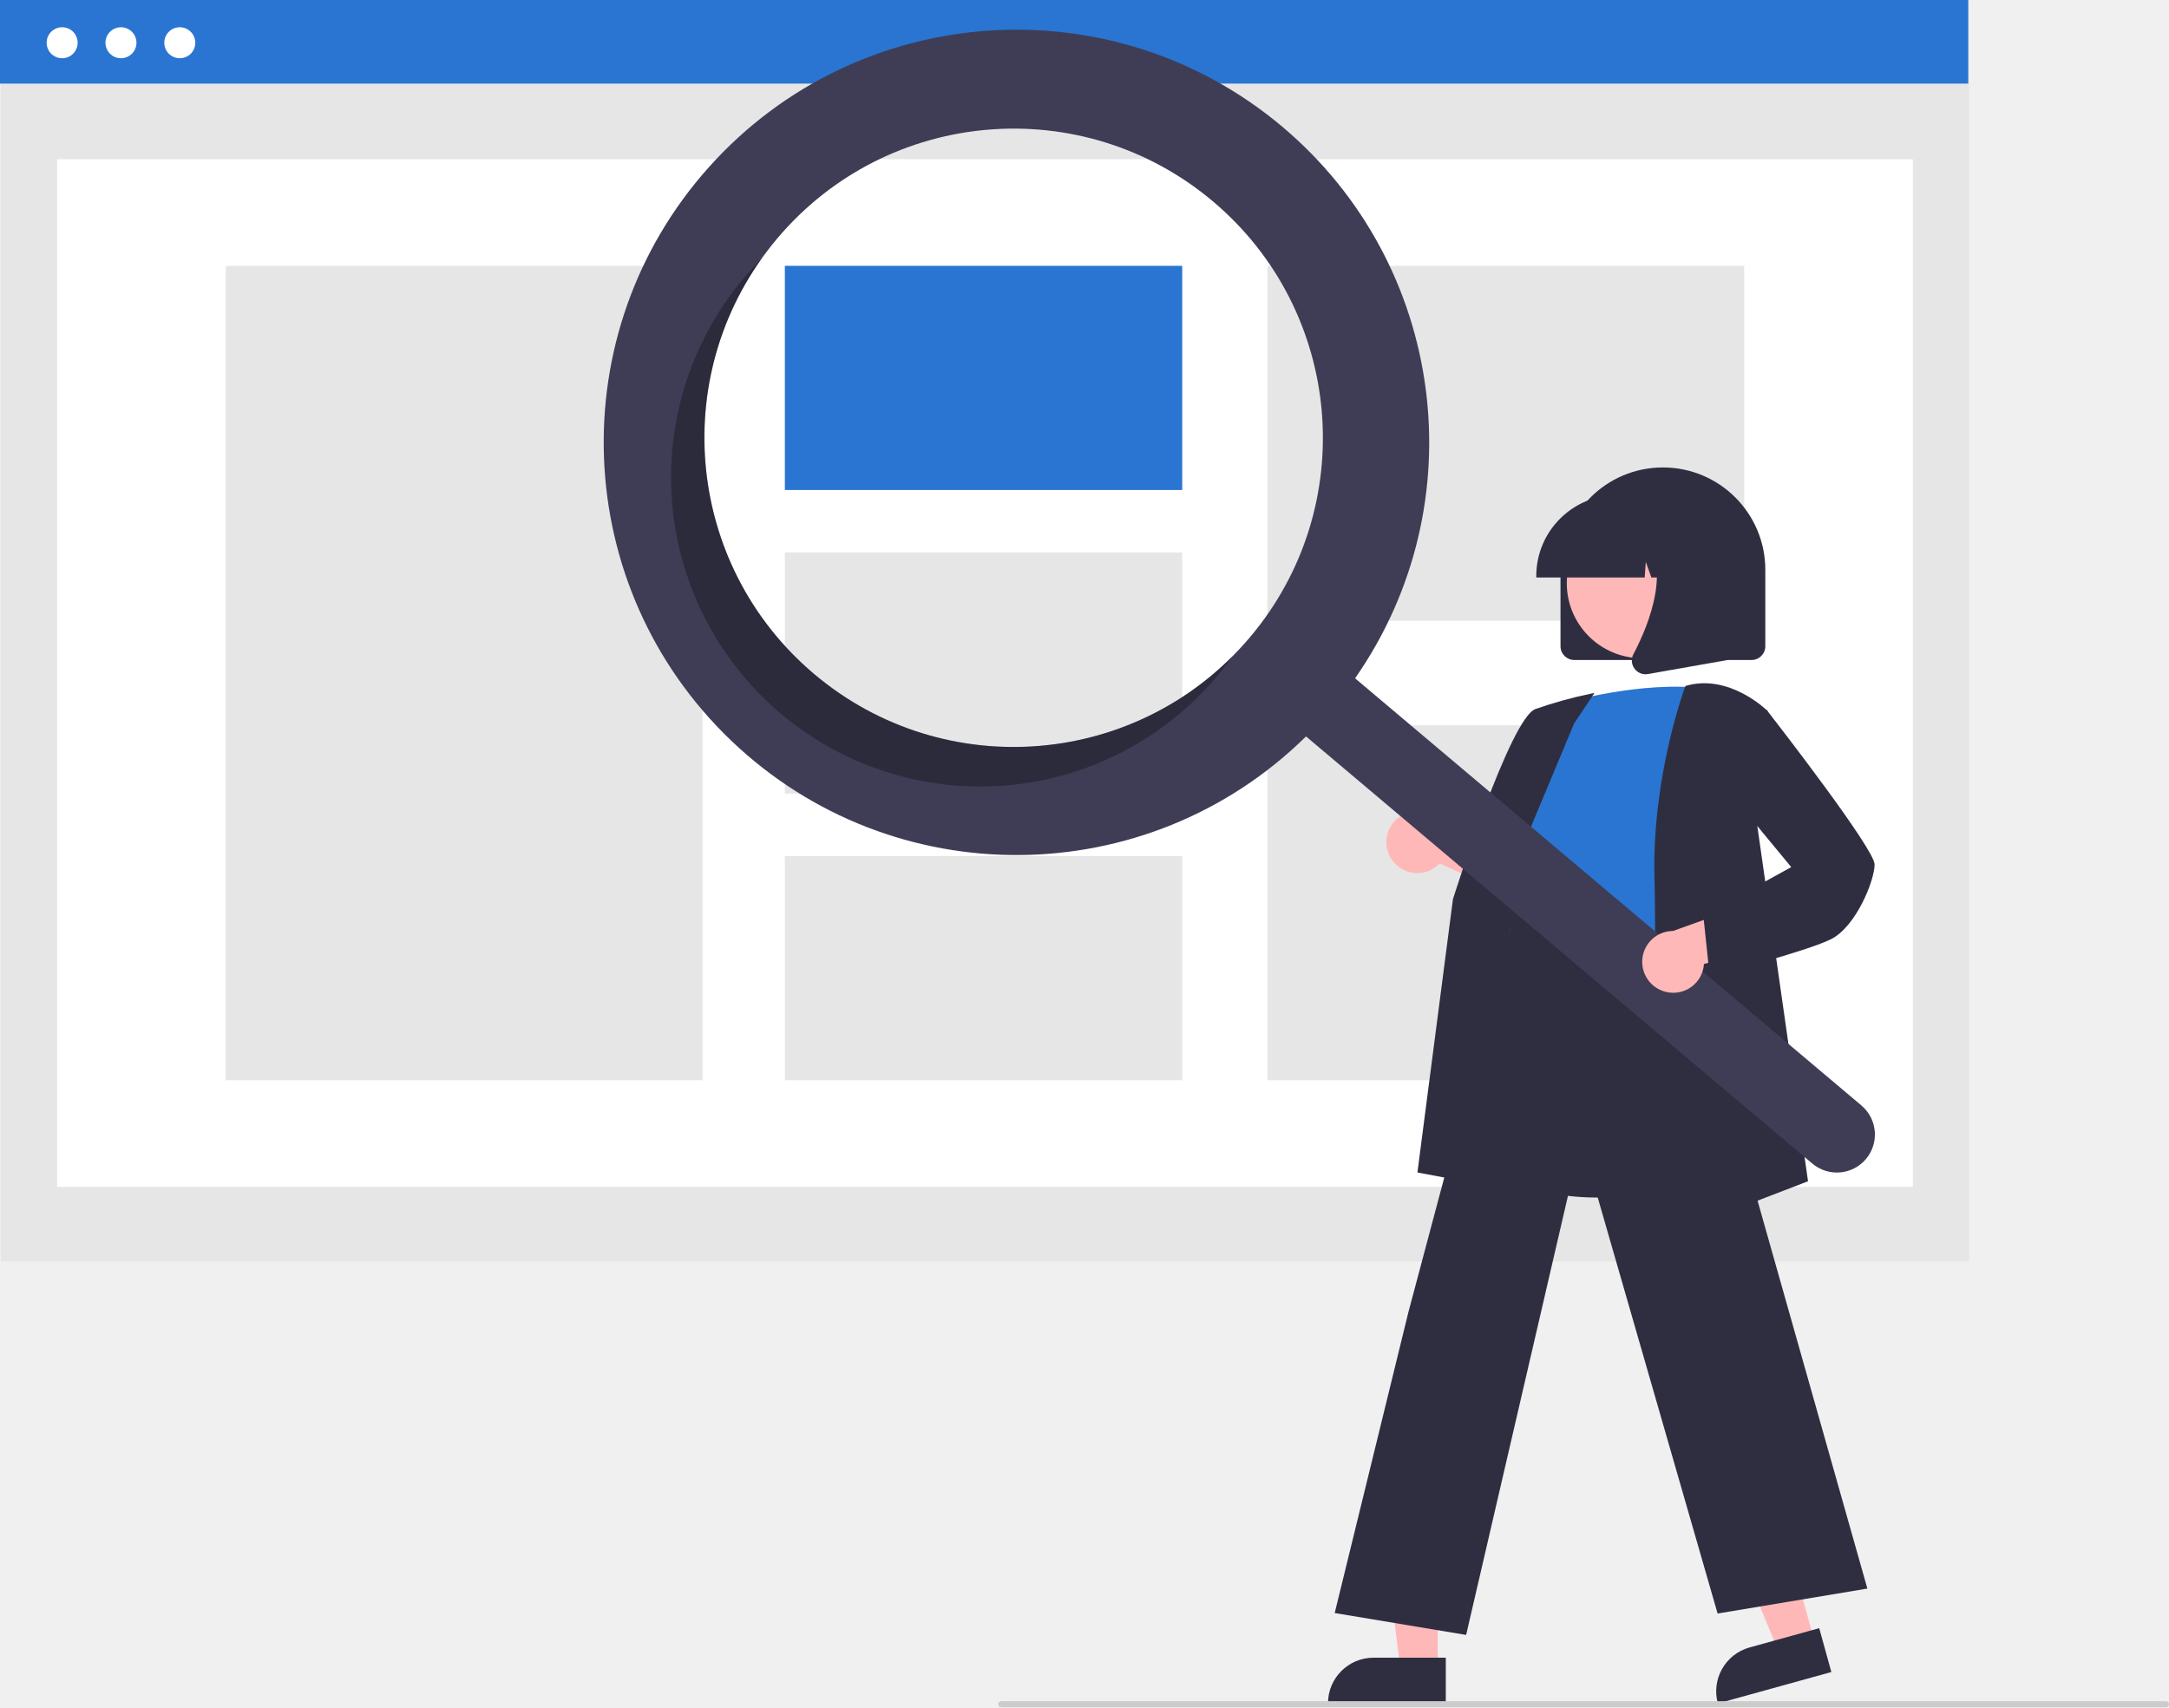
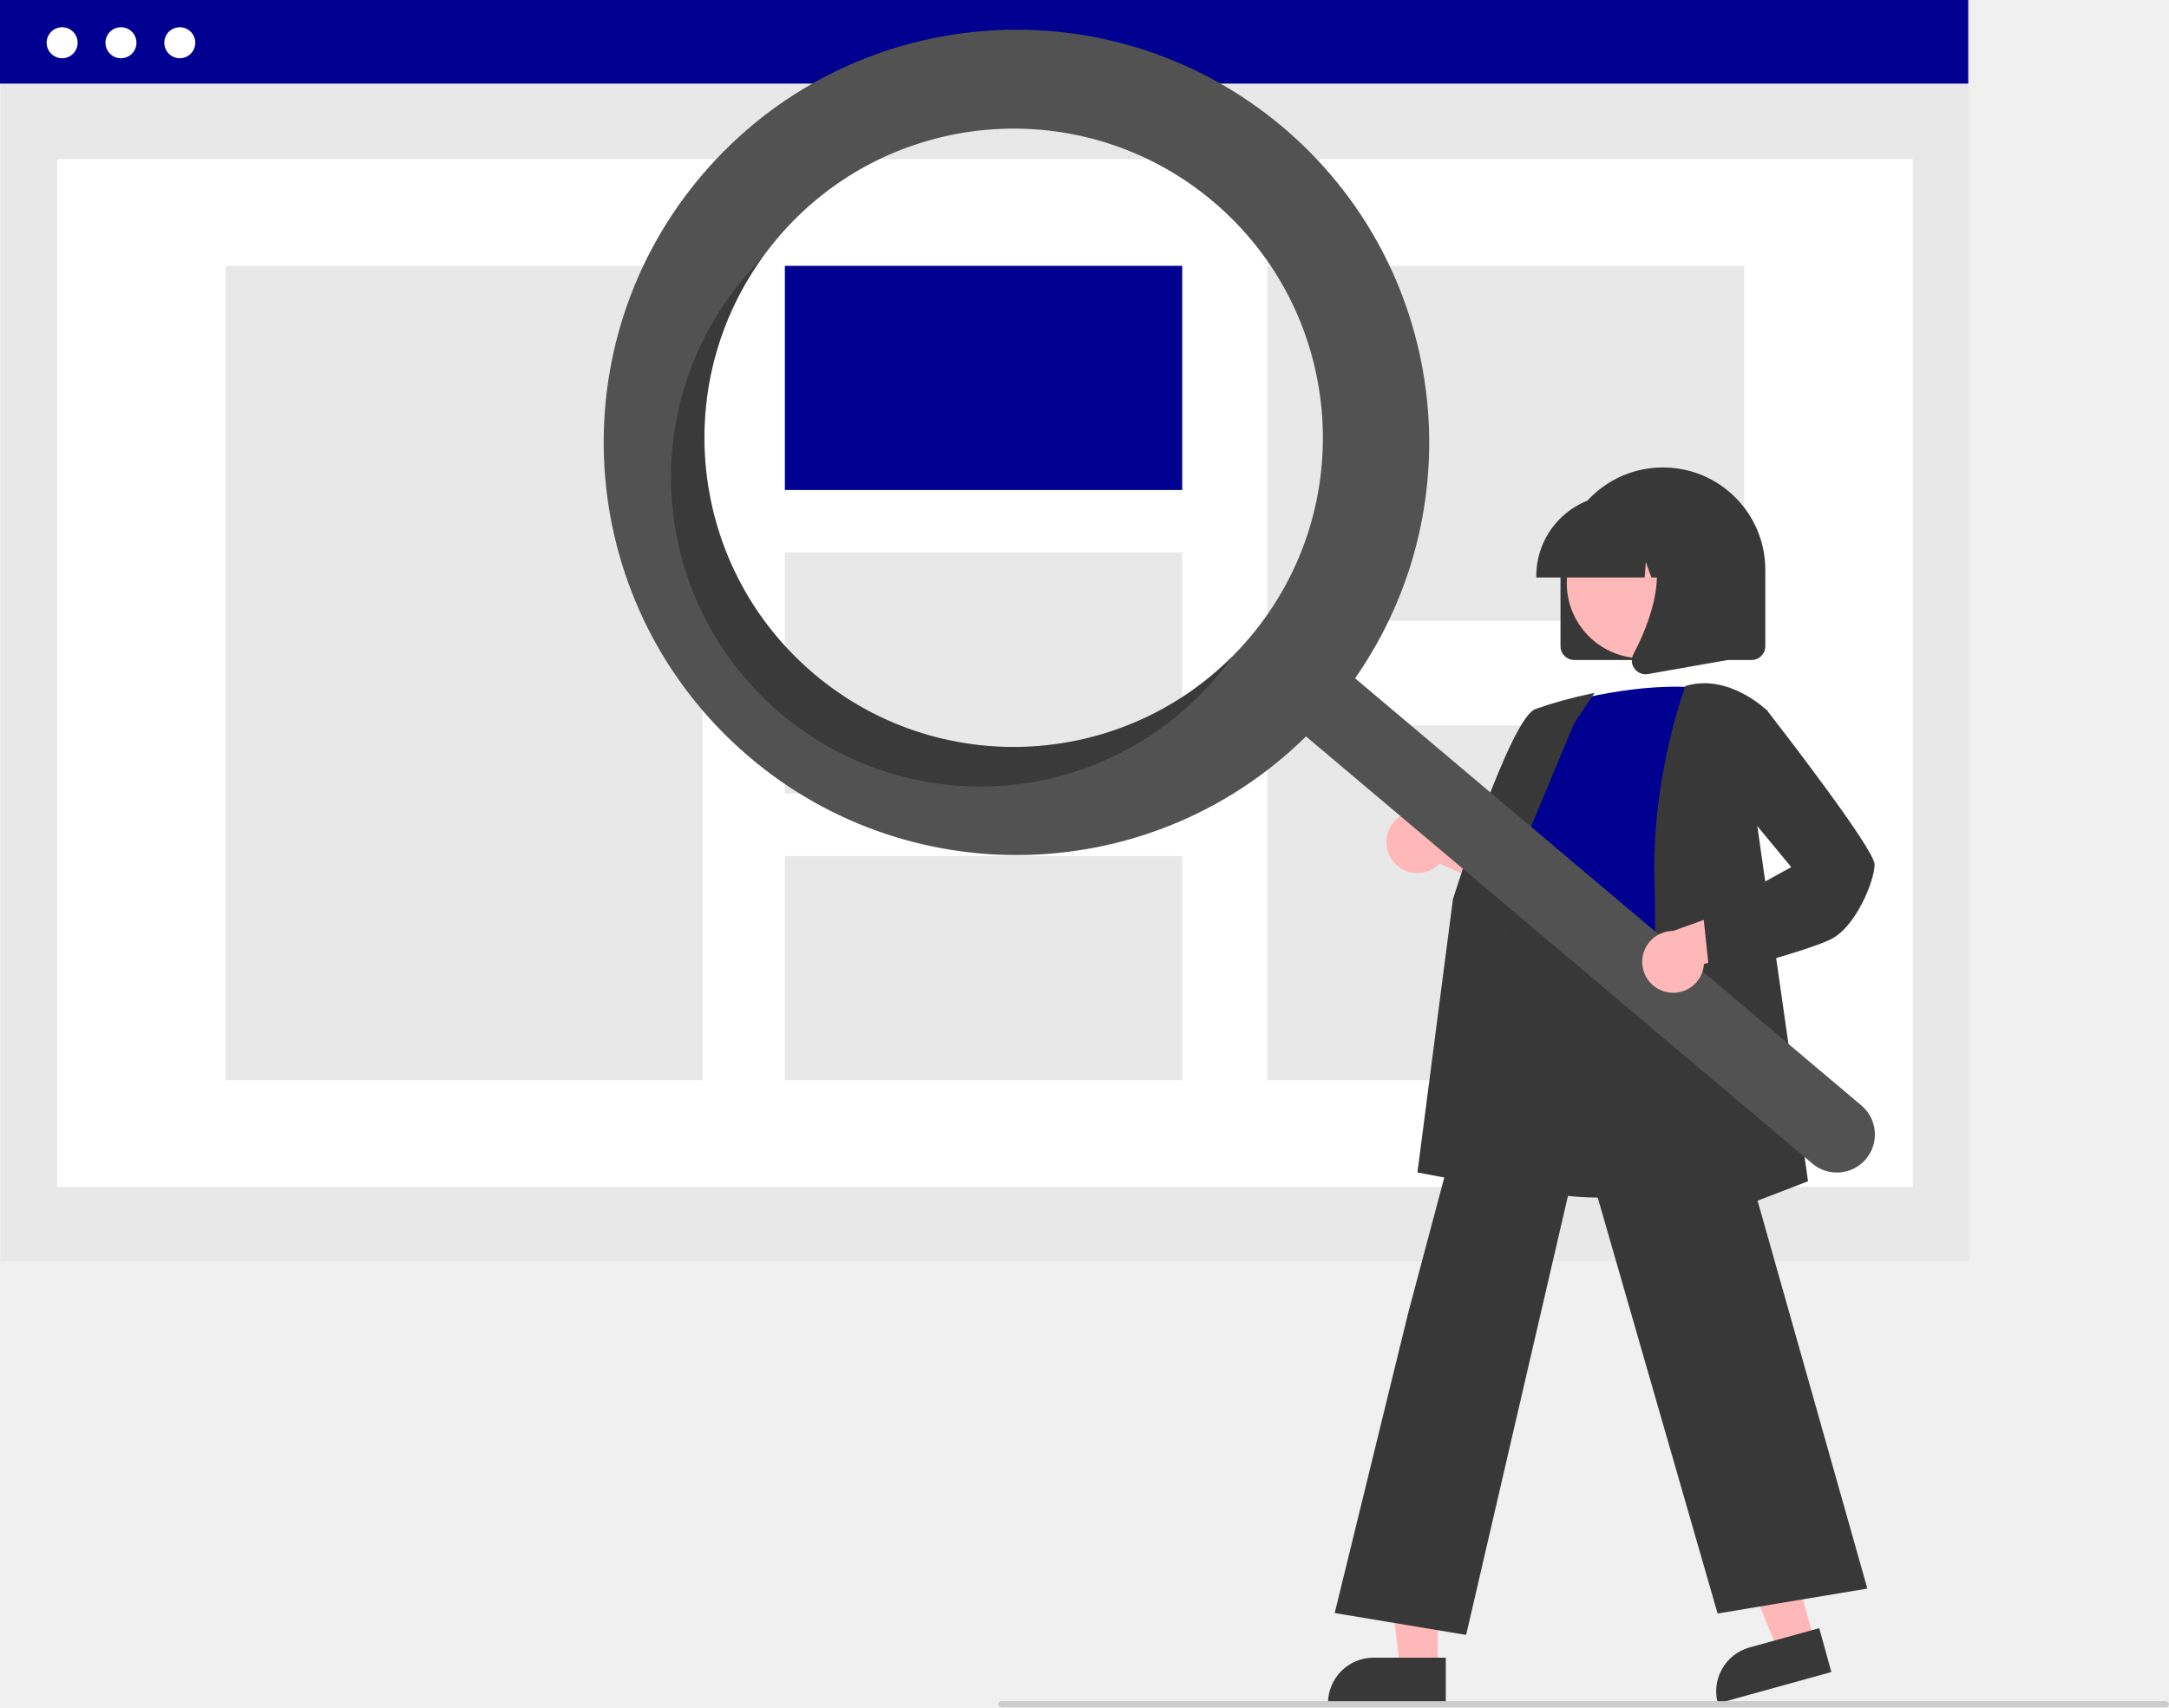
<svg xmlns="http://www.w3.org/2000/svg" width="709.533" height="558.594" viewBox="0 0 709.533 558.594" role="img" artist="Katerina Limpitsouni" source="https://undraw.co/">
-   <rect x="0.275" y="0.365" width="643.862" height="412.358" fill="#e6e6e6" />
+   <rect x="0.275" y="0.365" width="643.862" height="412.358" fill="#e8e8e8" />
  <rect x="18.686" y="52.085" width="607.039" height="336.243" fill="#fff" />
-   <rect width="643.862" height="27.354" fill="#2975d1" />
+   <rect width="643.862" height="27.354" fill="#000091" />
  <circle cx="20.327" cy="13.985" r="5.07" fill="#fff" />
  <circle cx="39.571" cy="13.985" r="5.07" fill="#fff" />
  <circle cx="58.814" cy="13.985" r="5.07" fill="#fff" />
-   <rect x="73.844" y="86.973" width="155.981" height="266.467" fill="#e6e6e6" />
-   <rect x="256.75" y="86.973" width="129.984" height="73.348" fill="#2975d1" />
-   <rect x="256.75" y="180.747" width="129.984" height="78.919" fill="#e6e6e6" />
-   <rect x="256.75" y="280.092" width="129.984" height="73.348" fill="#e6e6e6" />
-   <rect x="414.587" y="86.973" width="155.981" height="116.125" fill="#e6e6e6" />
-   <rect x="414.587" y="237.315" width="155.981" height="116.125" fill="#e6e6e6" />
-   <path d="M755.712,382.143v-25a33.5,33.5,0,1,1,67,0v25a4.505,4.505,0,0,1-4.5,4.5h-58A4.505,4.505,0,0,1,755.712,382.143Z" transform="translate(-245.2337 -170.7031)" fill="#2f2e41" />
+   <rect x="73.844" y="86.973" width="155.981" height="266.467" fill="#e8e8e8" />
+   <rect x="256.75" y="86.973" width="129.984" height="73.348" fill="#000091" />
+   <rect x="256.75" y="180.747" width="129.984" height="78.919" fill="#e8e8e8" />
+   <rect x="256.75" y="280.092" width="129.984" height="73.348" fill="#e8e8e8" />
+   <rect x="414.587" y="86.973" width="155.981" height="116.125" fill="#e8e8e8" />
+   <rect x="414.587" y="237.315" width="155.981" height="116.125" fill="#e8e8e8" />
+   <path d="M755.712,382.143v-25a33.5,33.5,0,1,1,67,0v25a4.505,4.505,0,0,1-4.5,4.5h-58A4.505,4.505,0,0,1,755.712,382.143Z" transform="translate(-245.2337 -170.7031)" fill="#383838" />
  <polygon points="593.514 536.786 581.698 540.056 563.462 496.038 580.901 491.212 593.514 536.786" fill="#ffb8b8" />
-   <path d="M819.385,708.282h23.644a0,0,0,0,1,0,0v14.887a0,0,0,0,1,0,0H804.498a0,0,0,0,1,0,0v0A14.887,14.887,0,0,1,819.385,708.282Z" transform="translate(-406.293 74.94457) rotate(-15.46951)" fill="#2f2e41" />
+   <path d="M819.385,708.282h23.644a0,0,0,0,1,0,0v14.887a0,0,0,0,1,0,0H804.498a0,0,0,0,1,0,0v0A14.887,14.887,0,0,1,819.385,708.282Z" transform="translate(-406.293 74.94457) rotate(-15.46951)" fill="#383838" />
  <polygon points="470.328 545.875 458.068 545.875 452.235 498.587 470.33 498.587 470.328 545.875" fill="#ffb8b8" />
-   <path d="M449.311,542.372h23.644a0,0,0,0,1,0,0v14.887a0,0,0,0,1,0,0H434.424a0,0,0,0,1,0,0v0A14.887,14.887,0,0,1,449.311,542.372Z" fill="#2f2e41" />
+   <path d="M449.311,542.372h23.644a0,0,0,0,1,0,0v14.887a0,0,0,0,1,0,0H434.424a0,0,0,0,1,0,0v0A14.887,14.887,0,0,1,449.311,542.372Z" fill="#383838" />
  <path d="M700.778,452.301a10.056,10.056,0,0,0,15.392.917l32.59,14.658L745.796,449.545l-30.494-11.109a10.11,10.11,0,0,0-14.524,13.865Z" transform="translate(-245.2337 -170.7031)" fill="#ffb8b8" />
-   <path d="M768.492,562.539c-10.239,0-20.839-1.525-29.749-6.062a38.416,38.416,0,0,1-19.709-23.565c-4.642-14.699,1.211-29.14,6.871-43.105,3.508-8.654,6.821-16.827,7.68-24.884l.3-2.86c1.339-12.848,2.495-23.943,8.897-28.105,3.318-2.157,7.78-2.28,13.641-.377l55.045,17.881-2.024,104.49-.334.112C808.823,556.161,789.418,562.539,768.492,562.539Z" transform="translate(-245.2337 -170.7031)" fill="#2f2e41" />
-   <path d="M755.462,401.051s27-8,48-5c0,0-12,66-8,88s-69.5,8.5-54.5-12.5l5-25s-10-10-1-22Z" transform="translate(-245.2337 -170.7031)" fill="#2975d1" />
-   <path d="M742.182,560.558l-33.276-6.239,11.618-89.407c.781-2.496,18.778-59.143,26.952-62.208a139.517,139.517,0,0,1,18.166-5.047l1.184-.237-6.672,10.009-26.564,63.654Z" transform="translate(-245.2337 -170.7031)" fill="#2f2e41" />
-   <path d="M724.843,705.622l-42.995-7.166,24.128-98.524,35.903-134.737.354,2.393c.028.178,3.382,17.78,53.151,9.97l.438-.068.121.426,60.152,212.538-48.99,8.165L762.422,543.551Z" transform="translate(-245.2337 -170.7031)" fill="#2f2e41" />
-   <path d="M784.436,577.29l.027-.756c.03-.84,2.988-84.373,2-117.967-.991-33.709,9.922-62.901,10.032-63.192l.089-.234.241-.069c14.12-4.034,26.369,8.005,26.491,8.127l.172.172-4.021,33.176,17.216,120.642Z" transform="translate(-245.2337 -170.7031)" fill="#2f2e41" />
+   <path d="M768.492,562.539c-10.239,0-20.839-1.525-29.749-6.062a38.416,38.416,0,0,1-19.709-23.565c-4.642-14.699,1.211-29.14,6.871-43.105,3.508-8.654,6.821-16.827,7.68-24.884l.3-2.86c1.339-12.848,2.495-23.943,8.897-28.105,3.318-2.157,7.78-2.28,13.641-.377l55.045,17.881-2.024,104.49-.334.112C808.823,556.161,789.418,562.539,768.492,562.539Z" transform="translate(-245.2337 -170.7031)" fill="#383838" />
+   <path d="M755.462,401.051s27-8,48-5c0,0-12,66-8,88s-69.5,8.5-54.5-12.5l5-25s-10-10-1-22Z" transform="translate(-245.2337 -170.7031)" fill="#000091" />
+   <path d="M742.182,560.558l-33.276-6.239,11.618-89.407c.781-2.496,18.778-59.143,26.952-62.208a139.517,139.517,0,0,1,18.166-5.047l1.184-.237-6.672,10.009-26.564,63.654Z" transform="translate(-245.2337 -170.7031)" fill="#383838" />
+   <path d="M724.843,705.622l-42.995-7.166,24.128-98.524,35.903-134.737.354,2.393c.028.178,3.382,17.78,53.151,9.97l.438-.068.121.426,60.152,212.538-48.99,8.165L762.422,543.551Z" transform="translate(-245.2337 -170.7031)" fill="#383838" />
+   <path d="M784.436,577.29l.027-.756c.03-.84,2.988-84.373,2-117.967-.991-33.709,9.922-62.901,10.032-63.192l.089-.234.241-.069c14.12-4.034,26.369,8.005,26.491,8.127l.172.172-4.021,33.176,17.216,120.642Z" transform="translate(-245.2337 -170.7031)" fill="#383838" />
  <circle cx="537.095" cy="190.797" r="24.561" fill="#ffb8b8" />
-   <path d="M747.787,359.143a26.53,26.53,0,0,1,26.5-26.5h5a26.53,26.53,0,0,1,26.5,26.5v.5H795.22l-3.604-10.092-.721,10.092h-5.461l-1.818-5.092-.364,5.092H747.787Z" transform="translate(-245.2337 -170.7031)" fill="#2f2e41" />
-   <path d="M779.911,389.454a4.433,4.433,0,0,1-.352-4.707c5.299-10.078,12.717-28.7,2.87-40.185l-.708-.825h28.587V386.658l-25.969,4.582a4.596,4.596,0,0,1-.796.07A4.482,4.482,0,0,1,779.911,389.454Z" transform="translate(-245.2337 -170.7031)" fill="#2f2e41" />
-   <path d="M664.814,212.249a135.02,135.02,0,1,0,7.655,199.403L838.087,551.4a12.442,12.442,0,0,0,16.066-19.003l-.018-.015L688.516,392.634A135.027,135.027,0,0,0,664.814,212.249ZM654.137,379.177a101.158,101.158,0,1,1-12.077-142.548l0,0A101.158,101.158,0,0,1,654.137,379.177Z" transform="translate(-245.2337 -170.7031)" fill="#3f3d56" />
+   <path d="M747.787,359.143a26.53,26.53,0,0,1,26.5-26.5h5a26.53,26.53,0,0,1,26.5,26.5v.5H795.22l-3.604-10.092-.721,10.092h-5.461l-1.818-5.092-.364,5.092H747.787Z" transform="translate(-245.2337 -170.7031)" fill="#383838" />
+   <path d="M779.911,389.454a4.433,4.433,0,0,1-.352-4.707c5.299-10.078,12.717-28.7,2.87-40.185l-.708-.825h28.587V386.658l-25.969,4.582a4.596,4.596,0,0,1-.796.07A4.482,4.482,0,0,1,779.911,389.454Z" transform="translate(-245.2337 -170.7031)" fill="#383838" />
+   <path d="M664.814,212.249a135.02,135.02,0,1,0,7.655,199.403L838.087,551.4a12.442,12.442,0,0,0,16.066-19.003l-.018-.015L688.516,392.634A135.027,135.027,0,0,0,664.814,212.249ZM654.137,379.177a101.158,101.158,0,1,1-12.077-142.548l0,0A101.158,101.158,0,0,1,654.137,379.177Z" transform="translate(-245.2337 -170.7031)" fill="#525252" />
  <path d="M511.589,391.254a101.163,101.163,0,0,1-17.166-135.989q-2.901,2.922-5.609,6.12A101.158,101.158,0,1,0,643.438,391.856q2.702-3.202,5.089-6.559A101.163,101.163,0,0,1,511.589,391.254Z" transform="translate(-245.2337 -170.7031)" opacity="0.3" style="isolation:isolate" />
  <path d="M790.214,495.239a10.056,10.056,0,0,0,12.424-9.133l34.433-9.557L823.074,464.346l-30.552,10.947A10.11,10.11,0,0,0,790.214,495.239Z" transform="translate(-245.2337 -170.7031)" fill="#ffb8b8" />
-   <path d="M804.526,490.18,802.43,470.274l28.762-15.869-18.752-22.7L815.5,406.205l7.62-3.266.237.305c3.593,4.62,35.105,45.281,35.105,50.307,0,5.163-6.029,20.323-14.276,24.447-7.956,3.978-37.831,11.709-39.099,12.037Z" transform="translate(-245.2337 -170.7031)" fill="#2f2e41" />
+   <path d="M804.526,490.18,802.43,470.274l28.762-15.869-18.752-22.7L815.5,406.205l7.62-3.266.237.305c3.593,4.62,35.105,45.281,35.105,50.307,0,5.163-6.029,20.323-14.276,24.447-7.956,3.978-37.831,11.709-39.099,12.037Z" transform="translate(-245.2337 -170.7031)" fill="#383838" />
  <path d="M953.766,729.297h-381a1,1,0,1,1,0-2h381a1,1,0,0,1,0,2Z" transform="translate(-245.2337 -170.7031)" fill="#ccc" />
</svg>
